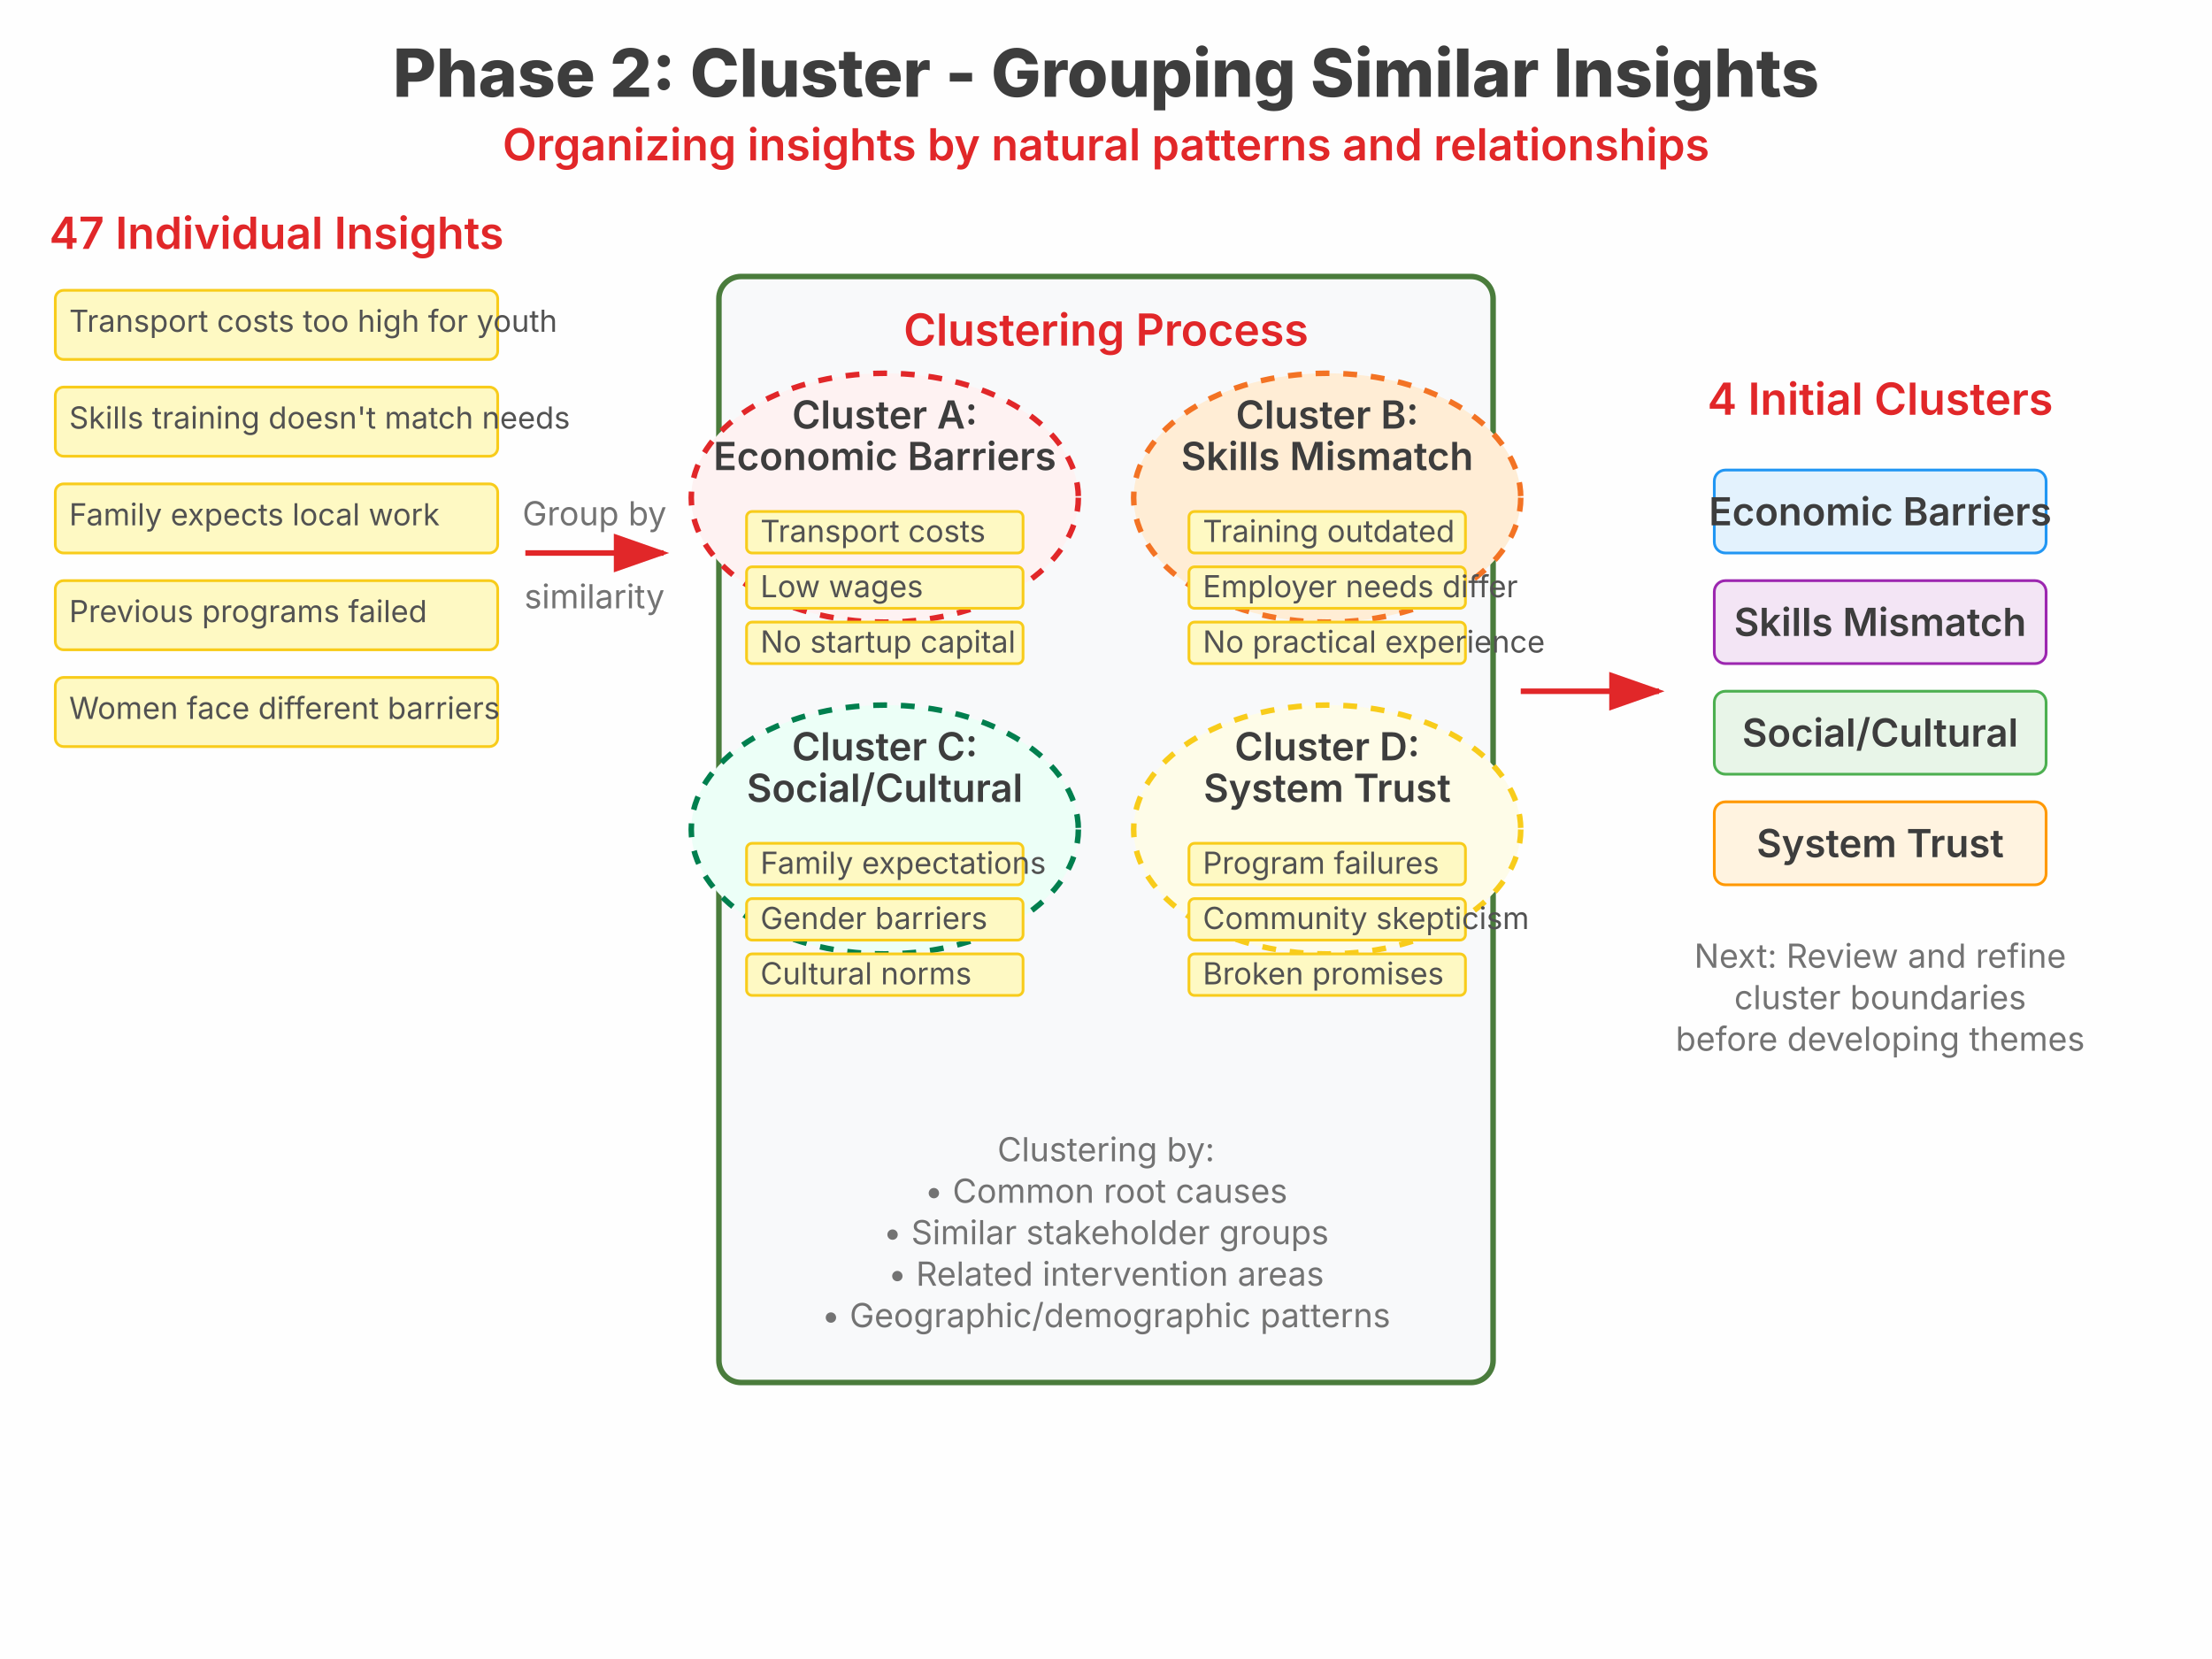
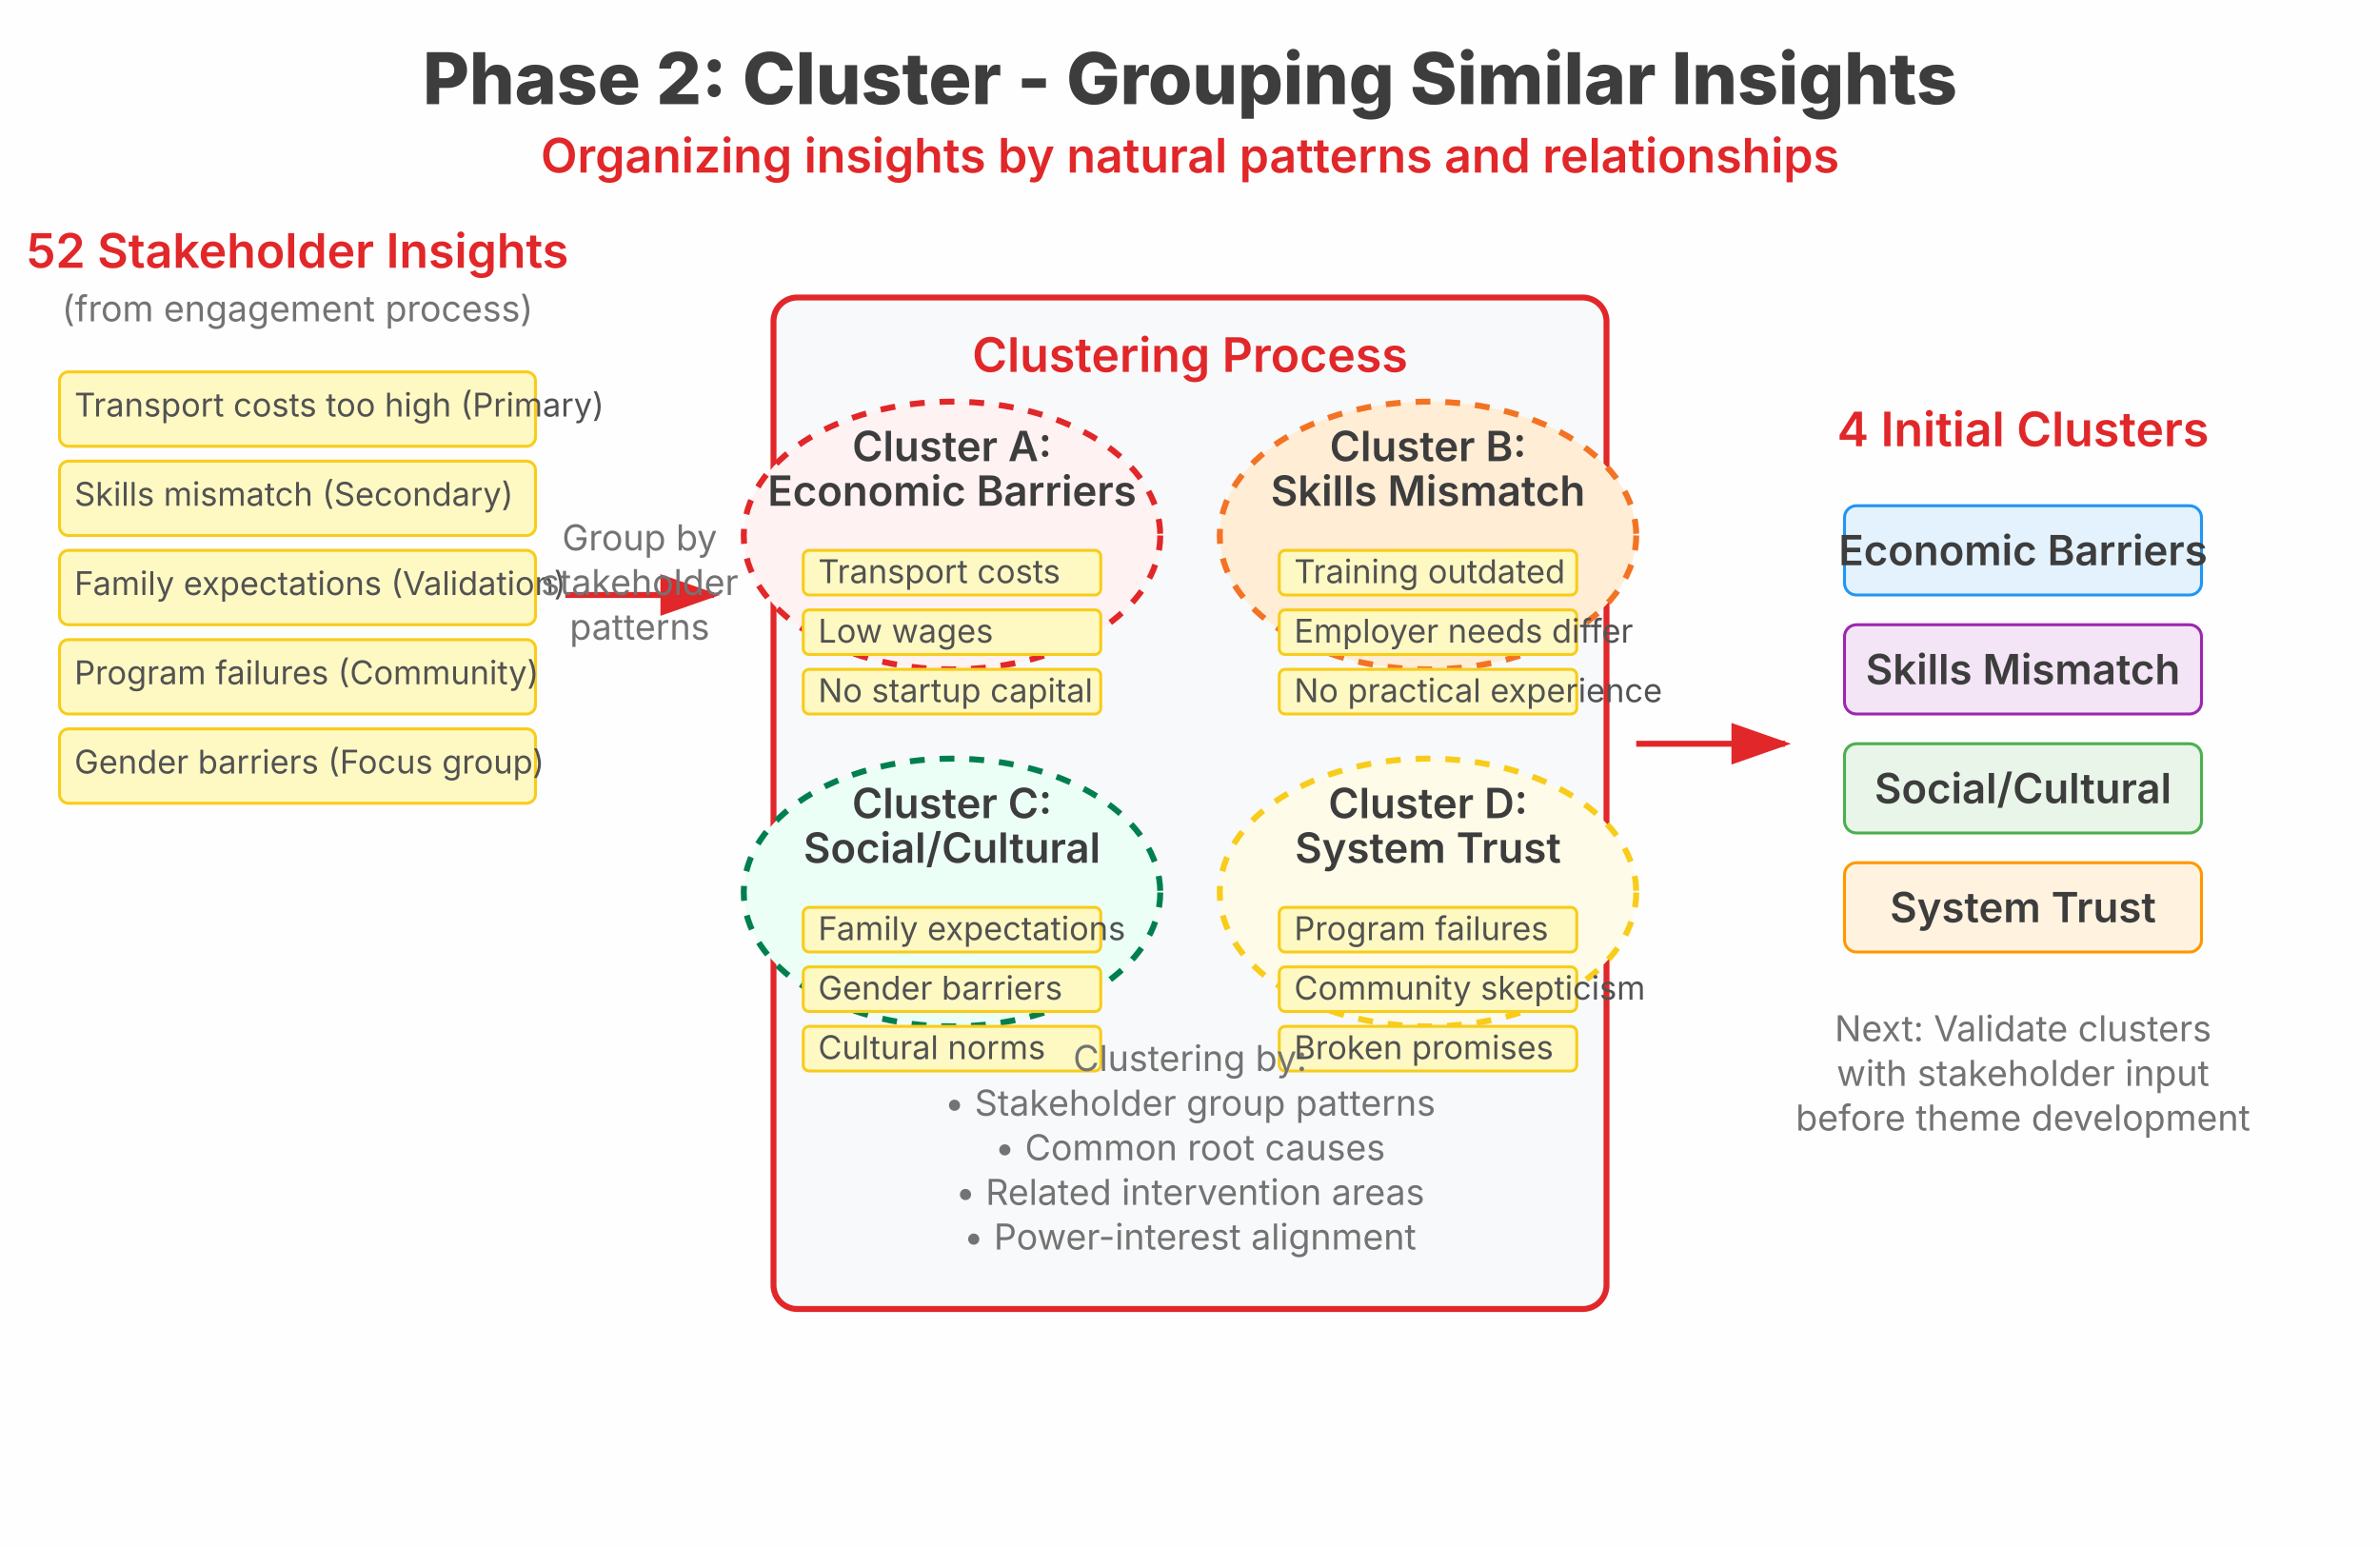
- <svg xmlns="http://www.w3.org/2000/svg" viewBox="0 0 800 600">
+ <svg xmlns="http://www.w3.org/2000/svg" viewBox="0 0 800 520">
  <defs>
    <style>
      .title-text { font-family: 'Inter', -apple-system, BlinkMacSystemFont, sans-serif; font-size: 24px; font-weight: 800; fill: #3d3d3d; }
      .phase-text { font-family: 'Inter', -apple-system, BlinkMacSystemFont, sans-serif; font-size: 16px; font-weight: 600; fill: #e12729; }
      .cluster-label { font-family: 'Inter', -apple-system, BlinkMacSystemFont, sans-serif; font-size: 14px; font-weight: 600; fill: #3d3d3d; }
      .insight-text { font-family: 'Inter', -apple-system, BlinkMacSystemFont, sans-serif; font-size: 11px; fill: #525252; }
      .process-text { font-family: 'Inter', -apple-system, BlinkMacSystemFont, sans-serif; font-size: 12px; fill: #737373; }
      .arrow { stroke: #e12729; stroke-width: 2; fill: #e12729; }
      .insight-card { fill: #fef9c3; stroke: #f8cc1b; stroke-width: 1; }
      .cluster-area-a { fill: #fef2f2; stroke: #e12729; stroke-width: 2; stroke-dasharray: 5,5; }
      .cluster-area-b { fill: #ffedd5; stroke: #f37324; stroke-width: 2; stroke-dasharray: 5,5; }
      .cluster-area-c { fill: #ecfff7; stroke: #007f4e; stroke-width: 2; stroke-dasharray: 5,5; }
      .cluster-area-d { fill: #fefce8; stroke: #f8cc1b; stroke-width: 2; stroke-dasharray: 5,5; }
    </style>
  </defs>
-   <rect width="800" height="600" fill="#fefefe" />
+   <rect width="800" height="520" fill="#fefefe" />
  <text x="400" y="35" text-anchor="middle" class="title-text">Phase 2: Cluster - Grouping Similar Insights</text>
  <text x="400" y="58" text-anchor="middle" class="phase-text">Organizing insights by natural patterns and relationships</text>
-   <text x="100" y="90" text-anchor="middle" class="phase-text">47 Individual Insights</text>
-   <rect x="20" y="105" width="160" height="25" rx="3" class="insight-card" />
-   <text x="25" y="120" class="insight-text">Transport costs too high for youth</text>
-   <rect x="20" y="140" width="160" height="25" rx="3" class="insight-card" />
-   <text x="25" y="155" class="insight-text">Skills training doesn't match needs</text>
-   <rect x="20" y="175" width="160" height="25" rx="3" class="insight-card" />
-   <text x="25" y="190" class="insight-text">Family expects local work</text>
-   <rect x="20" y="210" width="160" height="25" rx="3" class="insight-card" />
-   <text x="25" y="225" class="insight-text">Previous programs failed</text>
+   <text x="100" y="90" text-anchor="middle" class="phase-text">52 Stakeholder Insights</text>
+   <text x="100" y="108" text-anchor="middle" class="process-text">(from engagement process)</text>
+   <rect x="20" y="125" width="160" height="25" rx="3" class="insight-card" />
+   <text x="25" y="140" class="insight-text">Transport costs too high (Primary)</text>
+   <rect x="20" y="155" width="160" height="25" rx="3" class="insight-card" />
+   <text x="25" y="170" class="insight-text">Skills mismatch (Secondary)</text>
+   <rect x="20" y="185" width="160" height="25" rx="3" class="insight-card" />
+   <text x="25" y="200" class="insight-text">Family expectations (Validation)</text>
+   <rect x="20" y="215" width="160" height="25" rx="3" class="insight-card" />
+   <text x="25" y="230" class="insight-text">Program failures (Community)</text>
  <rect x="20" y="245" width="160" height="25" rx="3" class="insight-card" />
-   <text x="25" y="260" class="insight-text">Women face different barriers</text>
+   <text x="25" y="260" class="insight-text">Gender barriers (Focus group)</text>
  <path d="M 190 200 L 240 200" class="arrow" marker-end="url(#arrowhead)" />
-   <text x="215" y="190" text-anchor="middle" class="process-text">Group by</text>
-   <text x="215" y="220" text-anchor="middle" class="process-text">similarity</text>
-   <rect x="260" y="100" width="280" height="400" rx="8" fill="#f8f9fa" stroke="#4a7c3c" stroke-width="2" />
+   <text x="215" y="185" text-anchor="middle" class="process-text">Group by</text>
+   <text x="215" y="200" text-anchor="middle" class="process-text">stakeholder</text>
+   <text x="215" y="215" text-anchor="middle" class="process-text">patterns</text>
+   <rect x="260" y="100" width="280" height="340" rx="8" fill="#f8f9fa" stroke="#e12729" stroke-width="2" />
  <text x="400" y="125" text-anchor="middle" class="phase-text">Clustering Process</text>
  <ellipse cx="320" cy="180" rx="70" ry="45" class="cluster-area-a" />
  <text x="320" y="155" text-anchor="middle" class="cluster-label">Cluster A:</text>
  <text x="320" y="170" text-anchor="middle" class="cluster-label">Economic Barriers</text>
  <rect x="270" y="185" width="100" height="15" rx="2" class="insight-card" />
  <text x="275" y="196" class="insight-text">Transport costs</text>
  <rect x="270" y="205" width="100" height="15" rx="2" class="insight-card" />
  <text x="275" y="216" class="insight-text">Low wages</text>
  <rect x="270" y="225" width="100" height="15" rx="2" class="insight-card" />
  <text x="275" y="236" class="insight-text">No startup capital</text>
  <ellipse cx="480" cy="180" rx="70" ry="45" class="cluster-area-b" />
  <text x="480" y="155" text-anchor="middle" class="cluster-label">Cluster B:</text>
  <text x="480" y="170" text-anchor="middle" class="cluster-label">Skills Mismatch</text>
  <rect x="430" y="185" width="100" height="15" rx="2" class="insight-card" />
  <text x="435" y="196" class="insight-text">Training outdated</text>
  <rect x="430" y="205" width="100" height="15" rx="2" class="insight-card" />
  <text x="435" y="216" class="insight-text">Employer needs differ</text>
  <rect x="430" y="225" width="100" height="15" rx="2" class="insight-card" />
  <text x="435" y="236" class="insight-text">No practical experience</text>
  <ellipse cx="320" cy="300" rx="70" ry="45" class="cluster-area-c" />
  <text x="320" y="275" text-anchor="middle" class="cluster-label">Cluster C:</text>
  <text x="320" y="290" text-anchor="middle" class="cluster-label">Social/Cultural</text>
  <rect x="270" y="305" width="100" height="15" rx="2" class="insight-card" />
  <text x="275" y="316" class="insight-text">Family expectations</text>
  <rect x="270" y="325" width="100" height="15" rx="2" class="insight-card" />
  <text x="275" y="336" class="insight-text">Gender barriers</text>
  <rect x="270" y="345" width="100" height="15" rx="2" class="insight-card" />
  <text x="275" y="356" class="insight-text">Cultural norms</text>
  <ellipse cx="480" cy="300" rx="70" ry="45" class="cluster-area-d" />
  <text x="480" y="275" text-anchor="middle" class="cluster-label">Cluster D:</text>
  <text x="480" y="290" text-anchor="middle" class="cluster-label">System Trust</text>
  <rect x="430" y="305" width="100" height="15" rx="2" class="insight-card" />
  <text x="435" y="316" class="insight-text">Program failures</text>
  <rect x="430" y="325" width="100" height="15" rx="2" class="insight-card" />
  <text x="435" y="336" class="insight-text">Community skepticism</text>
  <rect x="430" y="345" width="100" height="15" rx="2" class="insight-card" />
  <text x="435" y="356" class="insight-text">Broken promises</text>
-   <text x="400" y="420" text-anchor="middle" class="process-text">Clustering by:</text>
-   <text x="400" y="435" text-anchor="middle" class="process-text">• Common root causes</text>
-   <text x="400" y="450" text-anchor="middle" class="process-text">• Similar stakeholder groups</text>
-   <text x="400" y="465" text-anchor="middle" class="process-text">• Related intervention areas</text>
-   <text x="400" y="480" text-anchor="middle" class="process-text">• Geographic/demographic patterns</text>
+   <text x="400" y="360" text-anchor="middle" class="process-text">Clustering by:</text>
+   <text x="400" y="375" text-anchor="middle" class="process-text">• Stakeholder group patterns</text>
+   <text x="400" y="390" text-anchor="middle" class="process-text">• Common root causes</text>
+   <text x="400" y="405" text-anchor="middle" class="process-text">• Related intervention areas</text>
+   <text x="400" y="420" text-anchor="middle" class="process-text">• Power-interest alignment</text>
  <path d="M 550 250 L 600 250" class="arrow" marker-end="url(#arrowhead)" />
  <text x="680" y="150" text-anchor="middle" class="phase-text">4 Initial Clusters</text>
  <rect x="620" y="170" width="120" height="30" rx="4" fill="#e3f2fd" stroke="#2196f3" />
  <text x="680" y="190" text-anchor="middle" class="cluster-label">Economic Barriers</text>
  <rect x="620" y="210" width="120" height="30" rx="4" fill="#f3e5f5" stroke="#9c27b0" />
  <text x="680" y="230" text-anchor="middle" class="cluster-label">Skills Mismatch</text>
  <rect x="620" y="250" width="120" height="30" rx="4" fill="#e8f5e8" stroke="#4caf50" />
  <text x="680" y="270" text-anchor="middle" class="cluster-label">Social/Cultural</text>
  <rect x="620" y="290" width="120" height="30" rx="4" fill="#fff3e0" stroke="#ff9800" />
  <text x="680" y="310" text-anchor="middle" class="cluster-label">System Trust</text>
-   <text x="680" y="350" text-anchor="middle" class="process-text">Next: Review and refine</text>
-   <text x="680" y="365" text-anchor="middle" class="process-text">cluster boundaries</text>
-   <text x="680" y="380" text-anchor="middle" class="process-text">before developing themes</text>
+   <text x="680" y="350" text-anchor="middle" class="process-text">Next: Validate clusters</text>
+   <text x="680" y="365" text-anchor="middle" class="process-text">with stakeholder input</text>
+   <text x="680" y="380" text-anchor="middle" class="process-text">before theme development</text>
  <defs>
    <marker id="arrowhead" markerWidth="10" markerHeight="7" refX="9" refY="3.5" orient="auto">
      <polygon points="0 0, 10 3.5, 0 7" fill="#e12729" />
    </marker>
  </defs>
</svg>
